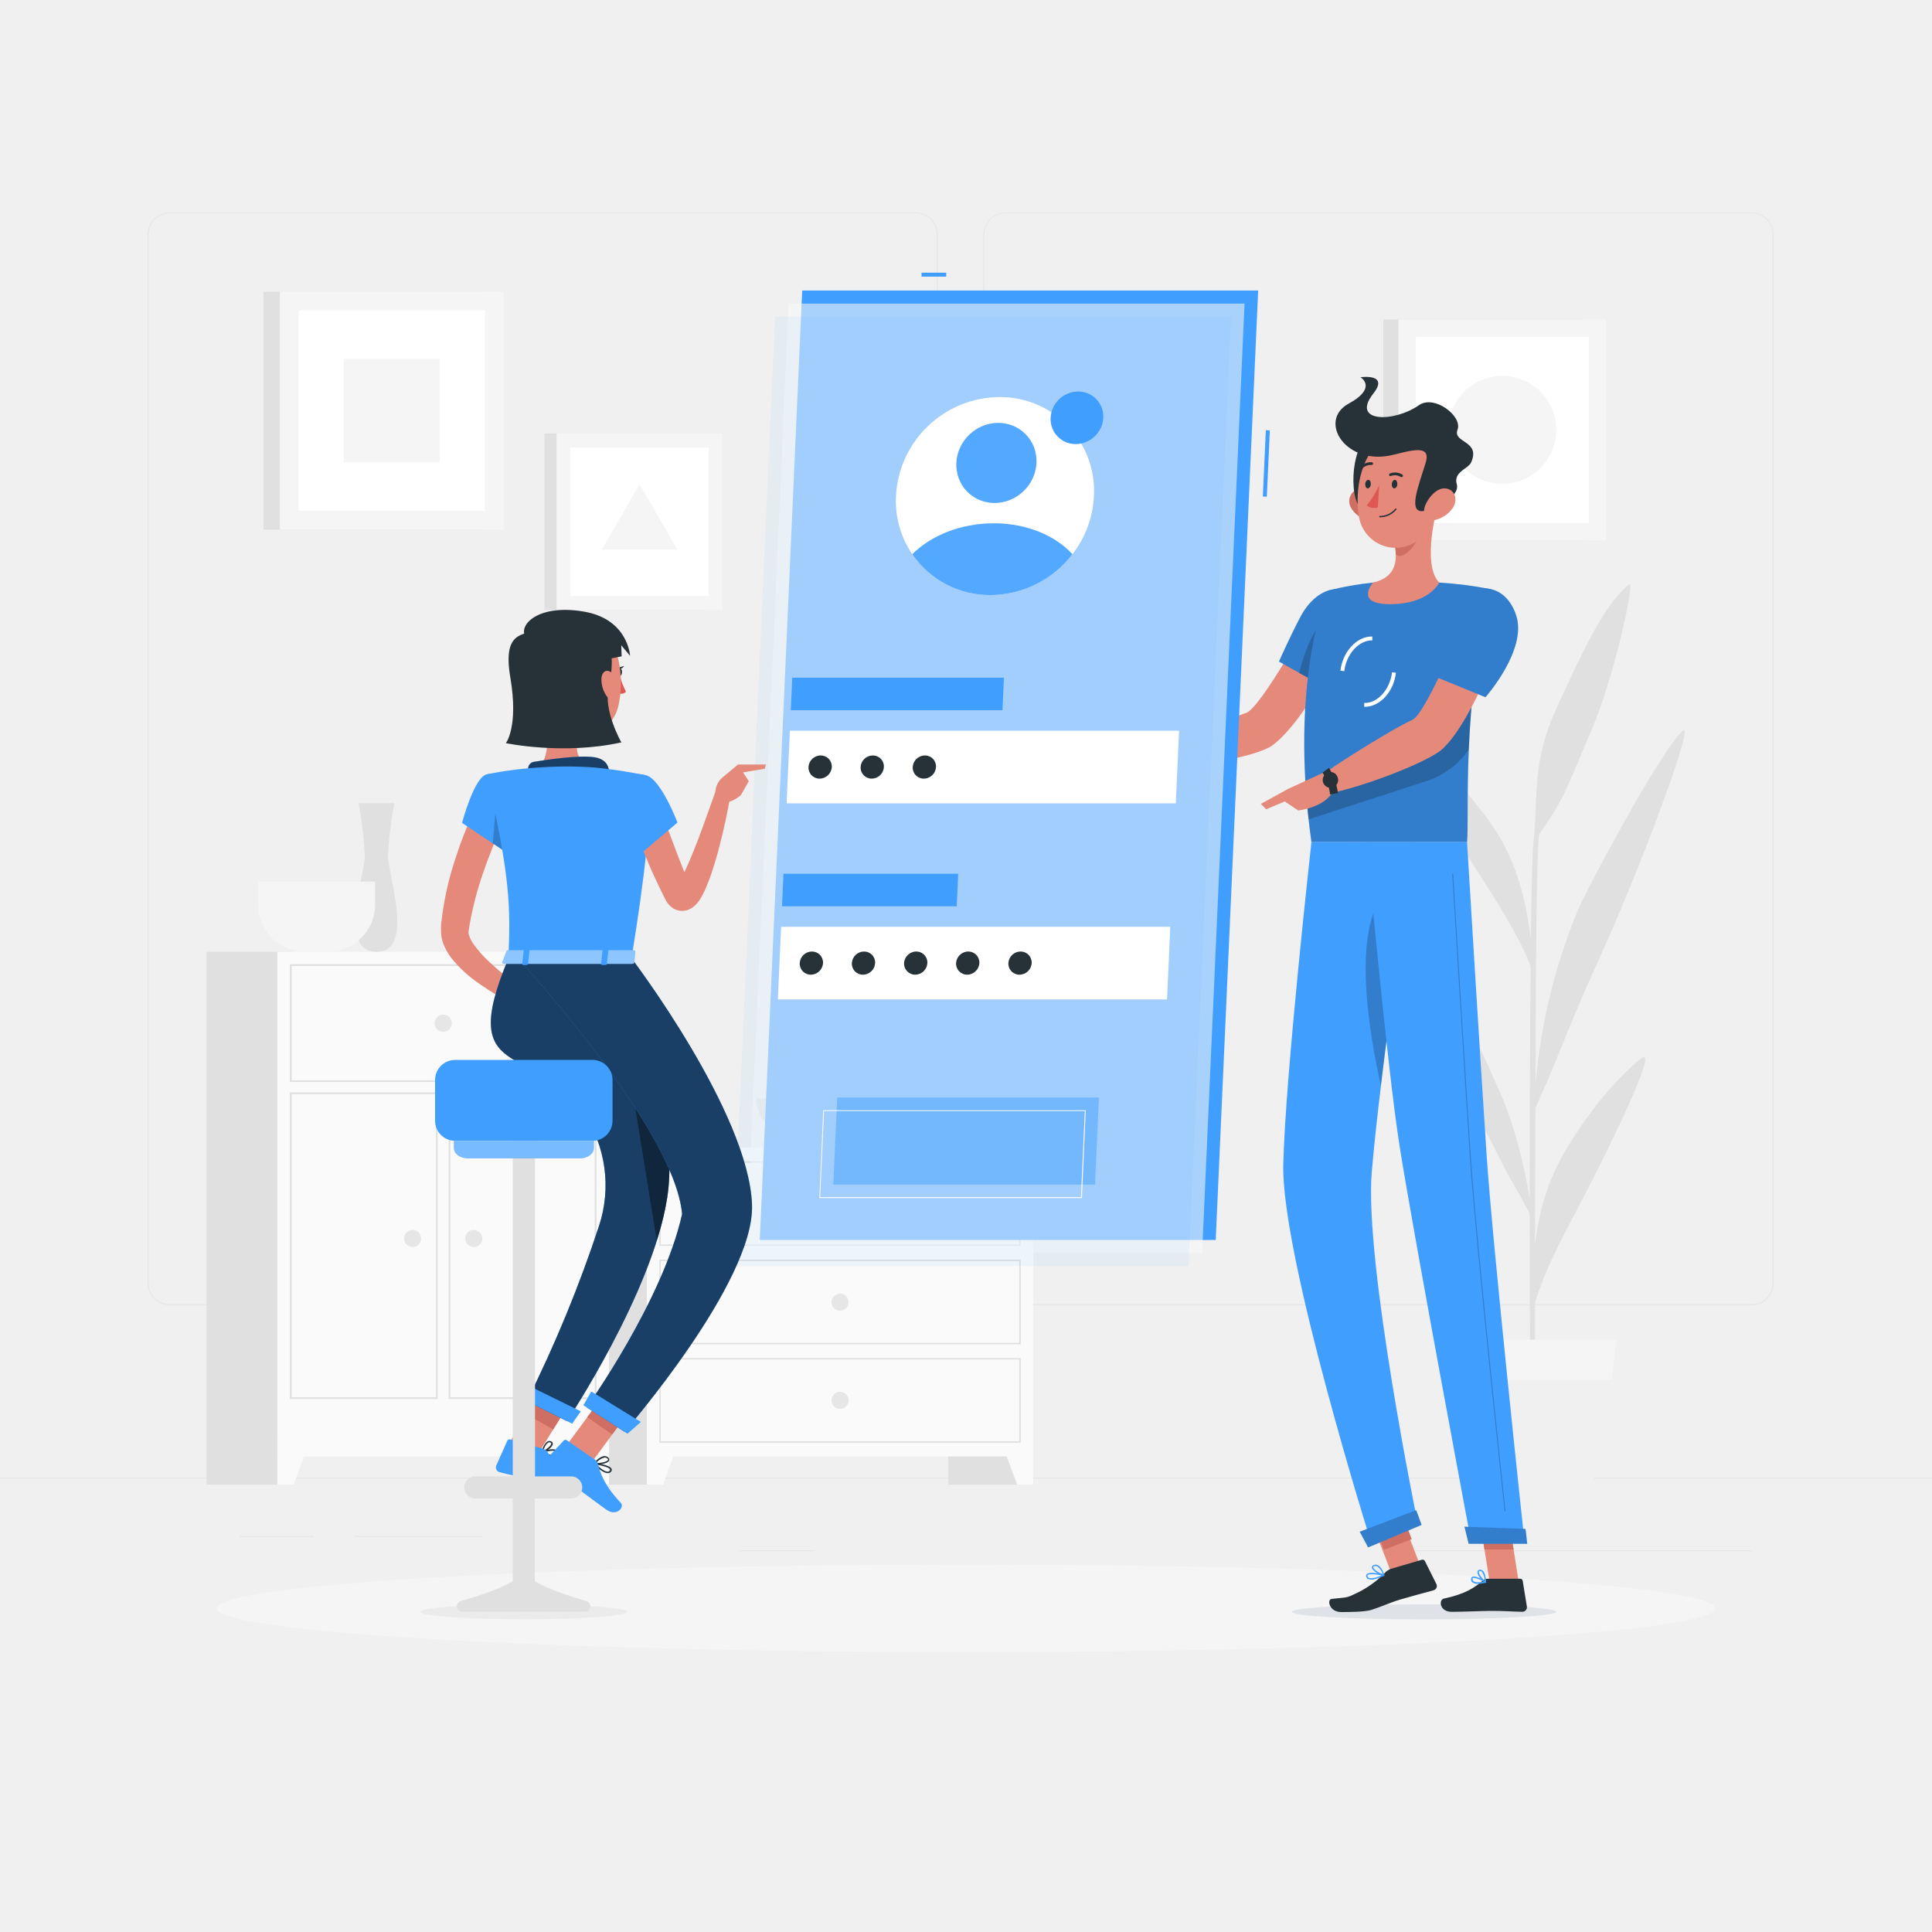
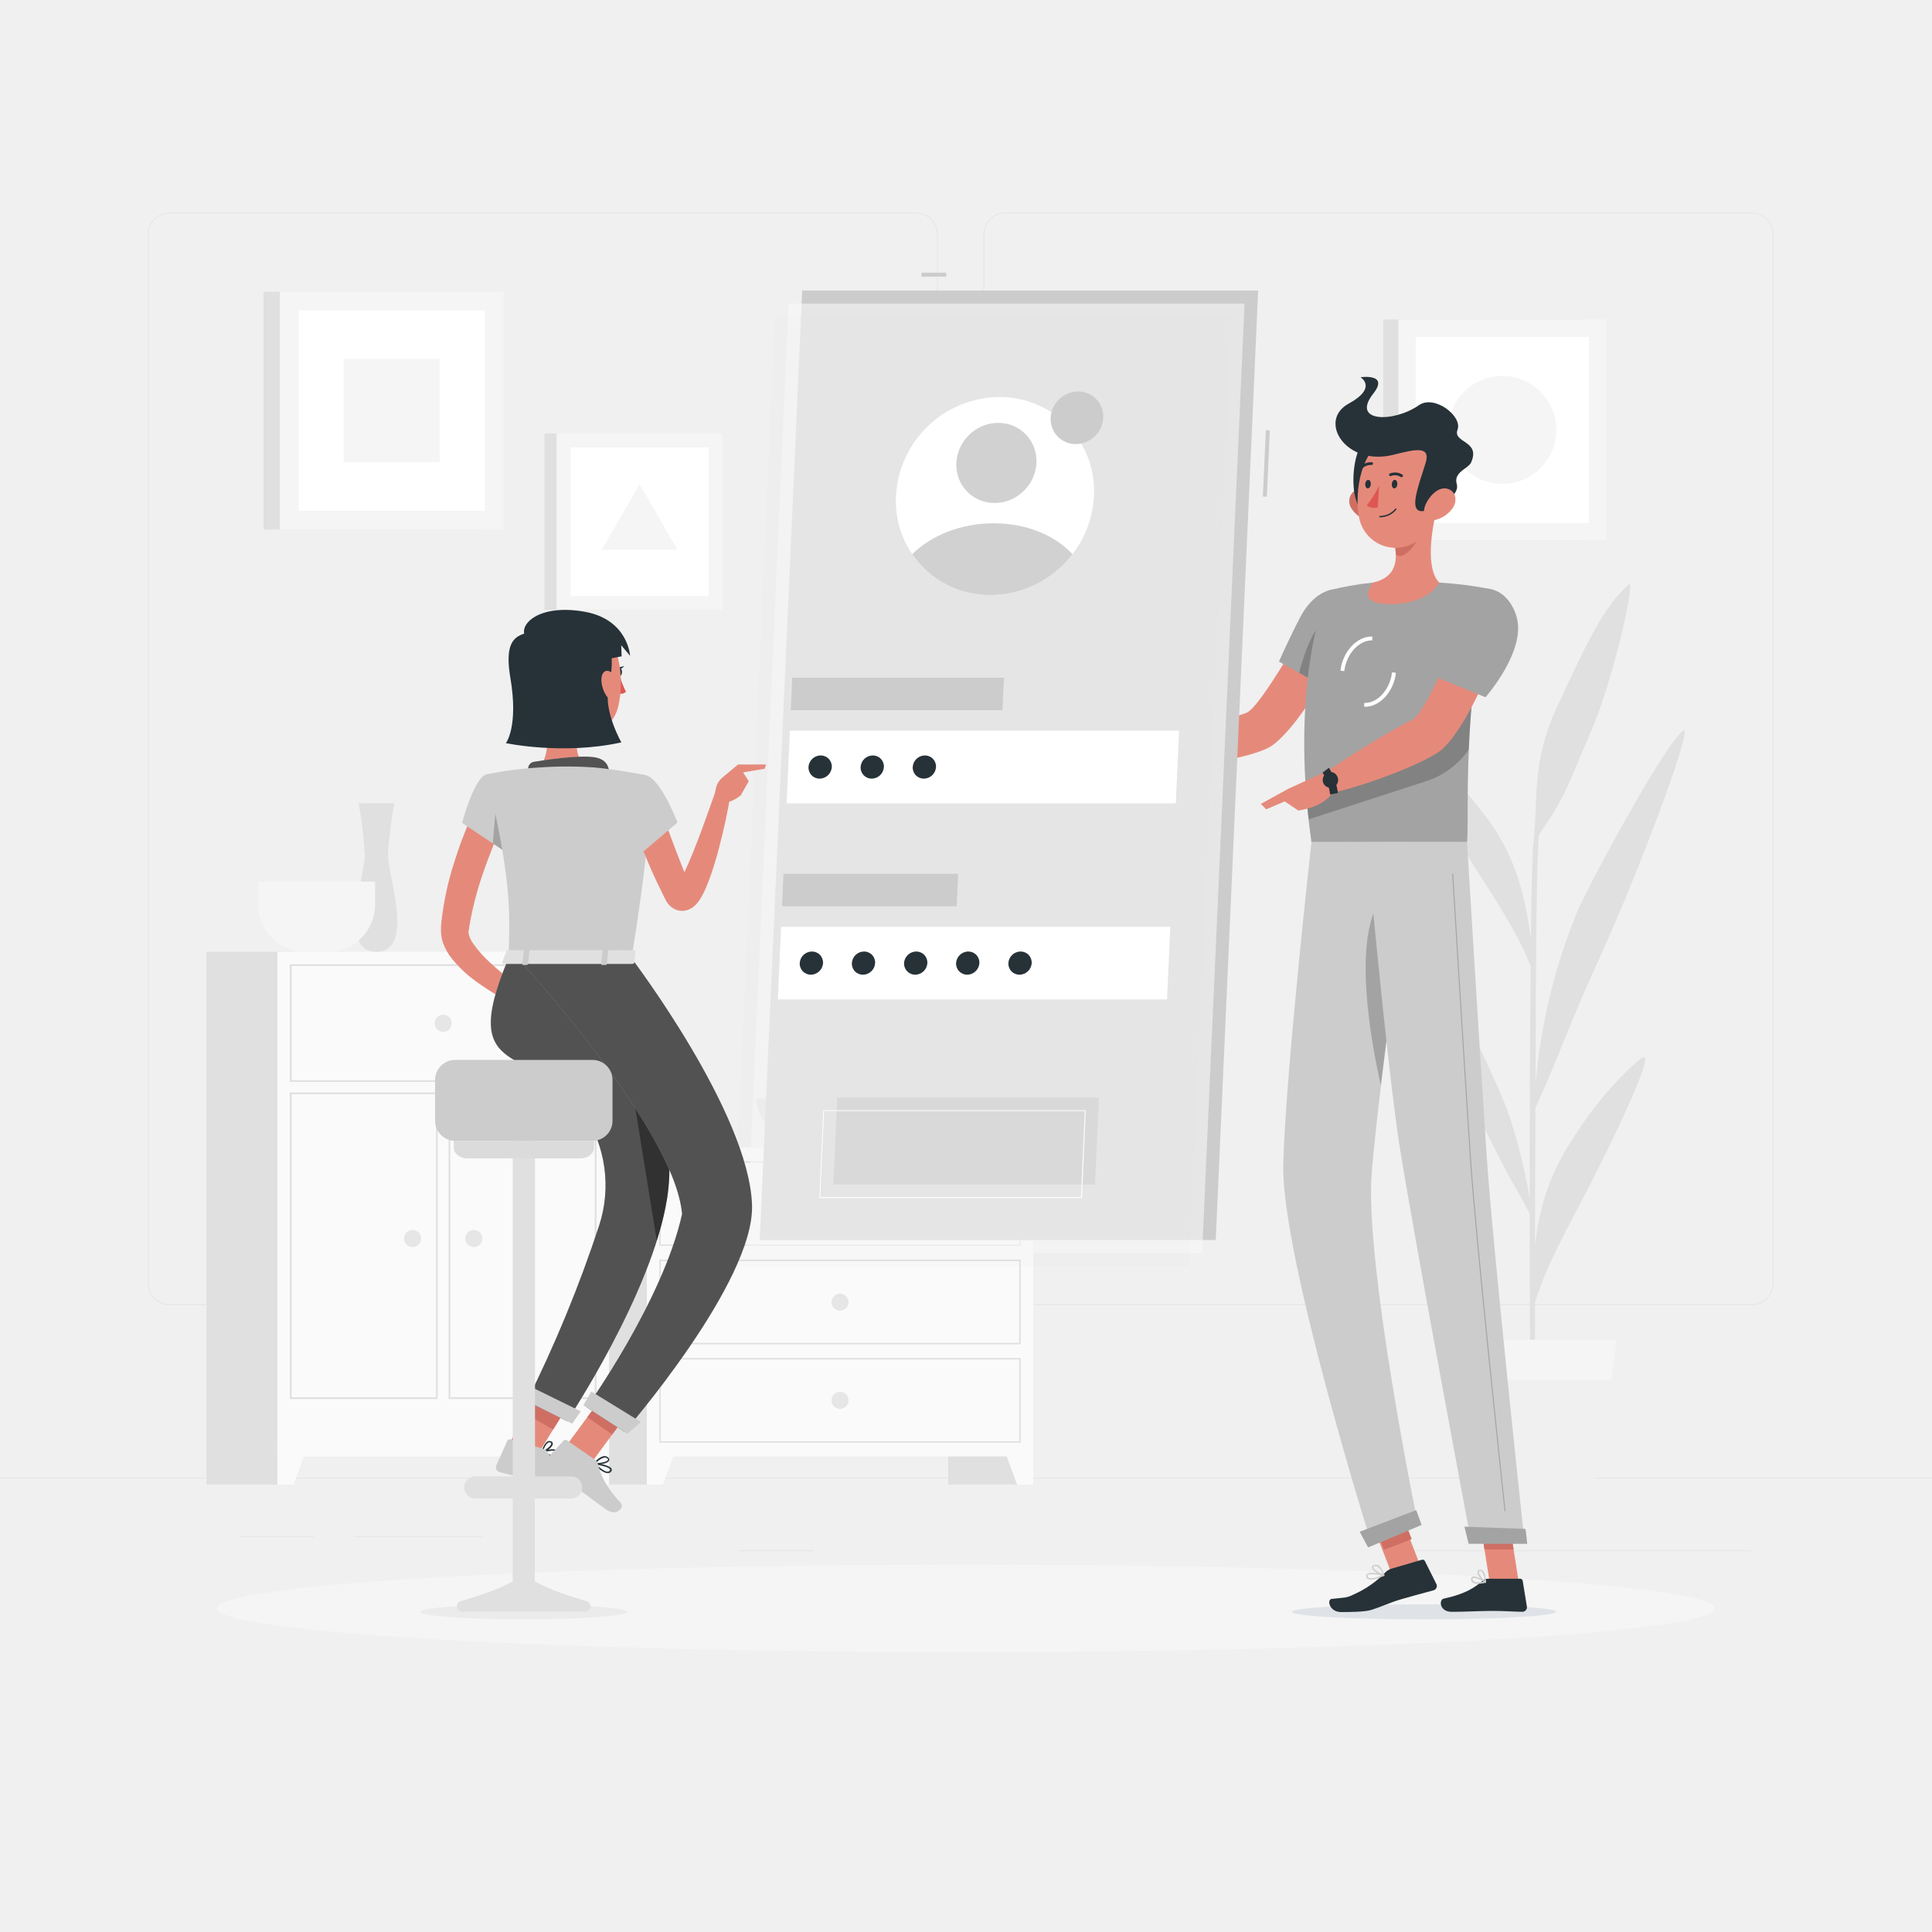
<svg xmlns="http://www.w3.org/2000/svg" viewBox="0 0 500 500">
-   <g id="freepik--background-complete--inject-2">
+   <g id="freepik--background-complete--inject-112">
    <rect y="382.4" width="500" height="0.25" style="fill:#e6e6e6" />
    <rect x="91.7" y="397.53" width="33.12" height="0.25" style="fill:#e6e6e6" />
    <rect x="62.03" y="397.53" width="19.19" height="0.25" style="fill:#e6e6e6" />
    <rect x="191.36" y="401.21" width="19.19" height="0.25" style="fill:#e6e6e6" />
    <rect x="267.42" y="406.79" width="43.19" height="0.25" style="fill:#e6e6e6" />
    <rect x="252.19" y="406.79" width="6.33" height="0.25" style="fill:#e6e6e6" />
    <rect x="359.67" y="401.21" width="93.68" height="0.25" style="fill:#e6e6e6" />
    <path d="M237,337.8H43.91a5.71,5.71,0,0,1-5.7-5.71V60.66A5.71,5.71,0,0,1,43.91,55H237a5.71,5.71,0,0,1,5.71,5.71V332.09A5.71,5.71,0,0,1,237,337.8ZM43.91,55.2a5.46,5.46,0,0,0-5.45,5.46V332.09a5.46,5.46,0,0,0,5.45,5.46H237a5.47,5.47,0,0,0,5.46-5.46V60.66A5.47,5.47,0,0,0,237,55.2Z" style="fill:#e6e6e6" />
    <path d="M453.31,337.8H260.21a5.72,5.72,0,0,1-5.71-5.71V60.66A5.72,5.72,0,0,1,260.21,55h193.1A5.71,5.71,0,0,1,459,60.66V332.09A5.71,5.71,0,0,1,453.31,337.8ZM260.21,55.2a5.47,5.47,0,0,0-5.46,5.46V332.09a5.47,5.47,0,0,0,5.46,5.46h193.1a5.47,5.47,0,0,0,5.46-5.46V60.66a5.47,5.47,0,0,0-5.46-5.46Z" style="fill:#e6e6e6" />
    <rect x="245.41" y="296.98" width="21.99" height="87.23" style="fill:#e0e0e0" />
    <polygon points="263.22 384.21 267.4 384.21 267.4 372.33 258.84 372.33 263.22 384.21" style="fill:#fafafa" />
    <rect x="149.05" y="296.98" width="21.99" height="87.23" style="fill:#e0e0e0" />
    <rect x="167.4" y="296.98" width="100" height="79.94" style="fill:#fafafa" />
    <path d="M263.77,300.91v21.15H171V300.91h92.74m.39-.39H170.64v21.92h93.52V300.52Z" style="fill:#e0e0e0" />
    <polygon points="171.57 384.21 167.4 384.21 167.4 372.33 175.95 372.33 171.57 384.21" style="fill:#fafafa" />
    <path d="M215.19,311.48a2.21,2.21,0,1,0,2.21-2.21A2.21,2.21,0,0,0,215.19,311.48Z" style="fill:#e6e6e6" />
    <path d="M263.77,326.37v21.15H171V326.37h92.74m.39-.38H170.64v21.92h93.52V326Z" style="fill:#e0e0e0" />
    <path d="M215.19,337a2.21,2.21,0,1,0,2.21-2.21A2.21,2.21,0,0,0,215.19,337Z" style="fill:#e6e6e6" />
    <path d="M263.77,351.84V373H171V351.84h92.74m.39-.39H170.64v21.93h93.52V351.45Z" style="fill:#e0e0e0" />
    <path d="M215.19,362.42a2.21,2.21,0,1,0,2.21-2.22A2.21,2.21,0,0,0,215.19,362.42Z" style="fill:#e6e6e6" />
    <rect x="135.62" y="246.32" width="21.99" height="137.9" style="fill:#e0e0e0" />
    <polygon points="153.43 384.21 157.61 384.21 157.61 372.33 149.06 372.33 153.43 384.21" style="fill:#fafafa" />
    <rect x="53.44" y="246.32" width="21.99" height="137.9" style="fill:#e0e0e0" />
    <rect x="71.78" y="246.32" width="85.83" height="130.61" style="fill:#fafafa" />
    <path d="M153.91,250v29.57H75.48V250h78.43m.46-.45H75V280h79.35V249.56Z" style="fill:#e0e0e0" />
    <path d="M153.91,283.18v78.43H116.55V283.18h37.36m.46-.46H116.1v79.35h38.27V282.72Z" style="fill:#e0e0e0" />
    <path d="M112.84,283.18v78.43H75.48V283.18h37.36m.45-.46H75v79.35h38.27V282.72Z" style="fill:#e0e0e0" />
    <polygon points="75.96 384.21 71.78 384.21 71.78 372.33 80.34 372.33 75.96 384.21" style="fill:#fafafa" />
    <path d="M112.48,264.8a2.22,2.22,0,1,0,2.22-2.21A2.22,2.22,0,0,0,112.48,264.8Z" style="fill:#e6e6e6" />
    <path d="M120.4,320.53a2.22,2.22,0,1,0,2.21-2.22A2.21,2.21,0,0,0,120.4,320.53Z" style="fill:#e6e6e6" />
    <path d="M104.57,320.53a2.21,2.21,0,1,0,2.21-2.22A2.21,2.21,0,0,0,104.57,320.53Z" style="fill:#e6e6e6" />
    <path d="M102.07,207.87H92.8a97.94,97.94,0,0,1,1.61,13.62c0,5-7.06,24.83,3,24.83s3-19.78,3-24.83A97.94,97.94,0,0,1,102.07,207.87Z" style="fill:#e0e0e0" />
    <path d="M66.8,228.15v6a12.18,12.18,0,0,0,12.14,12.14h6a12.18,12.18,0,0,0,12.14-12.14v-6Z" style="fill:#f5f5f5" />
    <path d="M195.67,284.26c0,7,7.83,12.72,17.4,12.72h8.64c9.57,0,17.4-5.72,17.4-12.72Z" style="fill:#e0e0e0" />
    <path d="M424.61,274c-5.24,4.28-12.48,12.11-19.1,23.13-4.42,7.34-7.08,15-8.25,25.18,0-11.5.07-23.85.11-35.51,1.33-3,4.37-9.92,6.55-15.38,7.27-18.23,10-22.72,16.53-38.44,8.73-21,17.67-45.86,15.11-43.87-5.22,4.05-25.22,41.5-27.38,46.86a150,150,0,0,0-10.79,44.85c0-11,.08-21,.12-28.76.14-25.31.57-33.48.78-36,.81-1.28,1.76-2.77,2.32-3.57,4.7-6.8,6.51-12.58,10.93-22.72,6.28-14.35,11.68-39.84,10.1-38.56-6.58,5.36-11.76,16.86-18.58,31.53s-4.87,23.1-6.22,35.62c-.28,2.46-.5,11.74-.66,24.59-1.76-13.7-5.08-22.72-11.13-30.92-7.44-10.09-14.64-16.9-19.92-20.46s9.12,21.22,16,32c6.13,9.64,11.78,18.13,15,26.5-.17,17.43-.25,39.49-.25,60-1.58-9.34-4.16-19.41-7.6-27.2-4.14-9.36-10.5-23.72-15.57-28.59-1.21-1.17,5.3,26.76,9.48,34.18s7.25,14.43,9.88,18.64c.61,1,2.65,4.77,3.81,6.95,0,25.07.14,47.19.36,54.72h1.08c-.07-1.94-.09-14.7-.06-31.58,2.61-9.16,8.57-19.62,13.49-29.16C416.11,297.7,429.85,269.75,424.61,274Z" style="fill:#e0e0e0" />
    <polygon points="412.44 384.21 381.1 384.21 378.73 353.49 414.81 353.49 412.44 384.21" style="fill:#f0f0f0" />
    <polygon points="417.14 357.07 376.39 357.07 375.23 346.7 418.31 346.7 417.14 357.07" style="fill:#f5f5f5" />
    <rect x="68.21" y="75.5" width="56.05" height="61.55" style="fill:#e0e0e0" />
    <rect x="72.43" y="75.5" width="57.9" height="61.55" style="fill:#f5f5f5" />
    <rect x="75.46" y="82.17" width="51.85" height="48.2" transform="translate(207.65 4.89) rotate(90)" style="fill:#fff" />
    <rect x="88.02" y="93.86" width="26.71" height="24.83" transform="translate(207.65 4.89) rotate(90)" style="fill:#f5f5f5" />
    <rect x="357.98" y="82.67" width="52.07" height="57.18" style="fill:#e0e0e0" />
    <rect x="361.91" y="82.67" width="53.78" height="57.18" style="fill:#f5f5f5" />
    <rect x="364.72" y="88.87" width="48.16" height="44.77" transform="translate(500.06 -277.54) rotate(90)" style="fill:#fff" />
    <circle cx="388.8" cy="111.26" r="13.97" style="fill:#f5f5f5" />
    <rect x="140.91" y="112.2" width="41.58" height="45.66" style="fill:#e0e0e0" />
    <rect x="144.04" y="112.2" width="42.95" height="45.66" style="fill:#f5f5f5" />
    <rect x="146.29" y="117.15" width="38.46" height="35.75" transform="translate(300.54 -30.49) rotate(90)" style="fill:#fff" />
    <polygon points="165.52 125.3 155.74 142.24 175.3 142.24 165.52 125.3" style="fill:#f5f5f5" />
  </g>
-   <g id="freepik--Shadow--inject-2">
+   <g id="freepik--Shadow--inject-112">
    <ellipse cx="250" cy="416.24" rx="193.89" ry="11.32" style="fill:#f5f5f5" />
  </g>
-   <g id="freepik--character-2--inject-2">
+   <g id="freepik--character-2--inject-112">
    <path d="M349.25,163.43l-9.92-4s-13.09,23.87-16.84,25.08c-5.1,1.64-15.66,6.2-21.92,7-.85,1-2.24,4.11-2.11,5.24,8.41,2.81,26.89-.92,30.85-3.86C338.32,186.22,349.25,163.43,349.25,163.43Z" style="fill:#e58a7b" />
-     <path d="M352.3,158c1.85,6.83-8.17,20.57-8.17,20.57L331,171.21s2.46-5.65,5.46-11.4C341.27,150.52,350.19,150.21,352.3,158Z" style="fill:#409EFF" />
+     <path d="M352.3,158c1.85,6.83-8.17,20.57-8.17,20.57L331,171.21s2.46-5.65,5.46-11.4C341.27,150.52,350.19,150.21,352.3,158Z" style="fill:#CCCCCC" />
    <path d="M352.3,158c1.85,6.83-8.17,20.57-8.17,20.57L331,171.21s2.46-5.65,5.46-11.4C341.27,150.52,350.19,150.21,352.3,158Z" style="opacity:0.2" />
    <path d="M336.21,174.15l5.17,2.9.91-15.87C339.28,163.49,337.16,170.45,336.21,174.15Z" style="opacity:0.2" />
-     <path d="M343.66,152.86s-10.22,22.74-4.26,65.08h40.27c.64-6.18-1.48-36.34,6.19-65.46a102.44,102.44,0,0,0-13.38-1.71,147.88,147.88,0,0,0-17.11,0A78.93,78.93,0,0,0,343.66,152.86Z" style="fill:#409EFF" />
+     <path d="M343.66,152.86s-10.22,22.74-4.26,65.08h40.27c.64-6.18-1.48-36.34,6.19-65.46a102.44,102.44,0,0,0-13.38-1.71,147.88,147.88,0,0,0-17.11,0A78.93,78.93,0,0,0,343.66,152.86Z" style="fill:#CCCCCC" />
    <path d="M343.66,152.86s-10.22,22.74-4.26,65.08h40.27c.64-6.18-1.48-36.34,6.19-65.46a102.44,102.44,0,0,0-13.38-1.71,147.88,147.88,0,0,0-17.11,0A78.93,78.93,0,0,0,343.66,152.86Z" style="opacity:0.2" />
    <path d="M334.32,417.14c-.06,1.08,15.21,1.95,34.1,1.95s34.27-.87,34.33-1.95-15.2-1.94-34.1-1.94S334.39,416.07,334.32,417.14Z" style="fill:#e8ecf1;mix-blend-mode:multiply" />
    <rect x="357.82" y="390.96" width="7.68" height="17.09" transform="matrix(0.93, -0.36, 0.36, 0.93, -119.46, 156.75)" style="fill:#e58a7b" />
    <polygon points="393.05 409.45 385.52 409.45 382.76 392.02 390.29 392.02 393.05 409.45" style="fill:#e58a7b" />
    <path d="M385,408.58h8.46a.62.62,0,0,1,.61.52l1.09,6.69a1.18,1.18,0,0,1-1.18,1.34c-2.95-.05-4.37-.23-8.09-.23-2.29,0-7,.24-10.18.24s-3.39-3.12-2.08-3.41c5.88-1.27,8.16-3,10.12-4.68A1.89,1.89,0,0,1,385,408.58Z" style="fill:#263238" />
    <path d="M360,406l8-2.34a.65.65,0,0,1,.75.32l3,6a1.15,1.15,0,0,1-.75,1.59c-2.91.8-4.86,1.29-8.5,2.35-2.51.73-5.07,1.92-7.55,2.71-1.72.55-5.76.57-7.85.57-3.09,0-3.78-3.26-2.45-3.41,3.35-.37,3.8-.2,5.65-1.13a25.69,25.69,0,0,0,8.08-5.58A3.75,3.75,0,0,1,360,406Z" style="fill:#263238" />
    <path d="M301.83,191.47,293.55,188l-3.41,9.18a34,34,0,0,0,10.24,0Z" style="fill:#e58a7b" />
    <polygon points="287.39 187.76 287.17 193.86 290.14 197.16 293.55 187.98 287.39 187.76" style="fill:#e58a7b" />
    <rect x="356.33" y="391.24" width="7.68" height="8.81" transform="translate(-118.31 156.23) rotate(-21.11)" style="fill:#cf6f64" />
    <polygon points="390.29 392.02 382.76 392.02 384.19 401.01 391.72 401.01 390.29 392.02" style="fill:#cf6f64" />
    <path d="M338.12,206.49c.15,1.81.32,3.66.54,5.56l29.94-9.72A21.44,21.44,0,0,0,380.12,194c.12-2.67.27-5.48.5-8.41.1-1.42.22-2.88.35-4.36s.31-3.12.5-4.7Z" style="opacity:0.2" />
    <path d="M347.9,173.69l-1-.12c.59-5,4.32-8.94,8.25-8.84l0,1C351.71,165.66,348.43,169.21,347.9,173.69Z" style="fill:#fff" />
    <path d="M353.23,182.92h-.17l0-1c3.44.13,6.67-3.46,7.2-7.93l1,.12C360.73,179,357.12,182.92,353.23,182.92Z" style="fill:#fff" />
    <path d="M371.92,131.5c-1.41,5.51-3.07,15.6.56,19.27,0,0-2.54,5.59-12.77,5.59-9.35,0-4.34-5.59-4.34-5.59,6.22-1.46,6.33-6,5.51-10.3Z" style="fill:#e58a7b" />
    <path d="M367.42,135.16l-6.53,5.31a17.6,17.6,0,0,1,.35,3c1.91,1.9,5.74-2.91,6.13-5.37A8,8,0,0,0,367.42,135.16Z" style="fill:#cf6f64" />
    <path d="M349.66,131.43a6.61,6.61,0,0,0,4.25,3.14c2.4.53,3.6-1.68,2.94-3.9-.59-2-2.56-4.69-5-4.23A3.34,3.34,0,0,0,349.66,131.43Z" style="fill:#cf6f64" />
    <path d="M353.63,113.8c-3.74,1.71-5.06,16.57-.36,18.77S360.71,110.55,353.63,113.8Z" style="fill:#263238" />
    <path d="M373.06,123.21c-.9,7.46-1,11.85-5,15.67a9.62,9.62,0,0,1-16.36-5.1c-1.21-6.7.46-17.77,7.94-20.74A9.63,9.63,0,0,1,373.06,123.21Z" style="fill:#e58a7b" />
    <path d="M360.77,117.66c5.54-1.41,9.61-2.37,8.15,2.24-1.93,6.16-4.25,12.12-1.14,12.39,1.9.17,10.3-3.39,9.23-7-.93-3.14,3-4,3.7-5.59,2.59-5.76-4.82-5-3.5-8.5s-6-9.14-10-6.33c-6.51,4.54-17.68,4.47-11.81-3,4.21-5.33-3.3-4.24-3.3-4.24s4.54,2.69-3.1,6.85C340.92,108.92,348.33,120.85,360.77,117.66Z" style="fill:#263238" />
    <path d="M376,131.43a7.75,7.75,0,0,1-4.61,3.14c-2.47.53-3.42-1.68-2.49-3.9.83-2,3.11-4.69,5.47-4.23S377.27,129.47,376,131.43Z" style="fill:#e58a7b" />
-     <path d="M339.4,217.94s-6.76,60.5-7.29,83.46c-.54,23.88,22.91,98.39,22.91,98.39l12-5s-14-68.08-12-91.53c2.12-25.57,10.88-85.28,10.88-85.28Z" style="fill:#409EFF" />
+     <path d="M339.4,217.94s-6.76,60.5-7.29,83.46c-.54,23.88,22.91,98.39,22.91,98.39l12-5s-14-68.08-12-91.53c2.12-25.57,10.88-85.28,10.88-85.28Z" style="fill:#CCCCCC" />
    <path d="M356.2,234.55c-5.39,11.18-1.76,33.29,1.16,46.39,1.11-9.25,2.43-19.29,3.68-28.58C360.92,238.08,359.81,227.05,356.2,234.55Z" style="opacity:0.2" />
-     <path d="M366.49,390.83c.06,0,1.42,3.82,1.42,3.82l-13.84,5.82-2.18-4.06Z" style="fill:#409EFF" />
-     <path d="M353.69,217.94s5.17,57.54,8.59,79.09c3.76,23.61,18.5,102.24,18.5,102.24h13.79s-8.26-76.72-9.82-100.1c-1.7-25.36-5.08-81.23-5.08-81.23Z" style="fill:#409EFF" />
-     <path d="M394.78,395.68c.06,0,.46,3.85.46,3.85H380.08L379,395.11Z" style="fill:#409EFF" />
+     <path d="M366.49,390.83c.06,0,1.42,3.82,1.42,3.82l-13.84,5.82-2.18-4.06Z" style="fill:#CCCCCC" />
+     <path d="M353.69,217.94s5.17,57.54,8.59,79.09c3.76,23.61,18.5,102.24,18.5,102.24h13.79s-8.26-76.72-9.82-100.1c-1.7-25.36-5.08-81.23-5.08-81.23Z" style="fill:#CCCCCC" />
+     <path d="M394.78,395.68c.06,0,.46,3.85.46,3.85H380.08L379,395.11Z" style="fill:#CCCCCC" />
    <path d="M389.5,391.12a.13.13,0,0,1-.13-.11c-.08-.7-7.53-70-8.93-91-1.52-22.78-4.58-73.31-4.61-73.82a.12.12,0,0,1,.12-.13h0a.13.13,0,0,1,.13.12c0,.51,3.09,51,4.61,73.82,1.4,21,8.85,90.25,8.92,91a.12.12,0,0,1-.11.14Z" style="opacity:0.2" />
    <path d="M361.62,125.29c0,.61-.38,1.1-.78,1.1s-.69-.49-.65-1.1.38-1.1.78-1.1S361.66,124.69,361.62,125.29Z" style="fill:#263238" />
    <path d="M354.76,125.29c0,.61-.39,1.1-.78,1.1s-.69-.49-.66-1.1.39-1.1.79-1.1S354.8,124.69,354.76,125.29Z" style="fill:#263238" />
    <path d="M356.92,125.6a23.3,23.3,0,0,1-3.2,5.19c1,1,2.87.54,2.87.54Z" style="fill:#df5753" />
    <path d="M357.1,133.88a.17.17,0,0,1-.17-.18.19.19,0,0,1,.19-.18,5.12,5.12,0,0,0,4-1.88.19.19,0,0,1,.25,0,.18.18,0,0,1,0,.25A5.46,5.46,0,0,1,357.1,133.88Z" style="fill:#263238" />
    <path d="M362.84,123.45a.34.34,0,0,1-.31,0,2.84,2.84,0,0,0-2.55-.27.34.34,0,0,1-.46-.16.37.37,0,0,1,.19-.48,3.51,3.51,0,0,1,3.23.3.35.35,0,0,1,.09.49A.4.4,0,0,1,362.84,123.45Z" style="fill:#263238" />
    <path d="M352.11,121.45a.29.29,0,0,1-.14-.08.35.35,0,0,1,0-.5,3.74,3.74,0,0,1,3.08-1.24.34.34,0,0,1,.28.41.39.39,0,0,1-.42.3h0a3,3,0,0,0-2.43,1A.37.37,0,0,1,352.11,121.45Z" style="fill:#263238" />
    <path d="M389.73,162.32l-10.4-2.77s-10.2,25.11-13.81,26.74c-4.9,2.24-17.31,10-22.59,13.67-.29,1.25-.06,4.56.6,5.47,9-1.64,26.23-8.27,29.83-11.64C381.57,186.1,389.73,162.32,389.73,162.32Z" style="fill:#e58a7b" />
-     <path d="M382.47,409.9a2.19,2.19,0,0,1-1.43-.39,1,1,0,0,1-.31-.94.59.59,0,0,1,.34-.5c.84-.43,3.19,1.06,3.46,1.23a.16.16,0,0,1,.07.18.21.21,0,0,1-.14.15A9.48,9.48,0,0,1,382.47,409.9Zm-1-1.56a.53.53,0,0,0-.23,0,.22.22,0,0,0-.12.21.68.68,0,0,0,.2.65c.39.35,1.37.39,2.66.14A6.63,6.63,0,0,0,381.44,408.34Z" style="fill:#409EFF" />
-     <path d="M384.41,409.63a.13.13,0,0,1-.08,0c-.75-.42-2.16-2.07-1.95-2.91a.61.61,0,0,1,.59-.47.94.94,0,0,1,.75.23c.83.71.88,2.89.88,3a.15.15,0,0,1-.09.16A.17.17,0,0,1,384.41,409.63Zm-1.34-3.05H383c-.23,0-.26.13-.27.18-.12.49.77,1.74,1.51,2.33a4.14,4.14,0,0,0-.75-2.36A.61.61,0,0,0,383.07,406.58Z" style="fill:#409EFF" />
-     <path d="M355.92,408.65a2.87,2.87,0,0,1-1.89,0,.94.94,0,0,1-.49-.76.59.59,0,0,1,.21-.53c.8-.72,4.07,0,4.44.14a.16.16,0,0,1,.12.16.19.19,0,0,1-.11.18A14.64,14.64,0,0,1,355.92,408.65Zm-1.63-1.19a.69.69,0,0,0-.31.15.21.21,0,0,0-.08.21.63.63,0,0,0,.32.51c.53.28,1.76.06,3.35-.61A9.84,9.84,0,0,0,354.29,407.46Z" style="fill:#409EFF" />
-     <path d="M358.17,407.84h-.08c-1-.18-3-1.33-3.06-2.19,0-.2.09-.48.57-.64a1.28,1.28,0,0,1,1,.06c1.08.53,1.65,2.45,1.68,2.54a.18.18,0,0,1-.05.17A.18.18,0,0,1,358.17,407.84Zm-2.37-2.53-.1,0c-.31.11-.31.24-.31.28,0,.52,1.45,1.47,2.46,1.79a3.78,3.78,0,0,0-1.4-2A.92.92,0,0,0,355.8,405.31Z" style="fill:#409EFF" />
+     <path d="M382.47,409.9a2.19,2.19,0,0,1-1.43-.39,1,1,0,0,1-.31-.94.59.59,0,0,1,.34-.5c.84-.43,3.19,1.06,3.46,1.23a.16.16,0,0,1,.07.18.21.21,0,0,1-.14.15A9.48,9.48,0,0,1,382.47,409.9Zm-1-1.56a.53.53,0,0,0-.23,0,.22.22,0,0,0-.12.21.68.68,0,0,0,.2.65c.39.35,1.37.39,2.66.14A6.63,6.63,0,0,0,381.44,408.34Z" style="fill:#CCCCCC" />
+     <path d="M384.41,409.63a.13.13,0,0,1-.08,0c-.75-.42-2.16-2.07-1.95-2.91a.61.61,0,0,1,.59-.47.94.94,0,0,1,.75.23c.83.71.88,2.89.88,3a.15.15,0,0,1-.09.16A.17.17,0,0,1,384.41,409.63Zm-1.34-3.05H383c-.23,0-.26.13-.27.18-.12.49.77,1.74,1.51,2.33a4.14,4.14,0,0,0-.75-2.36A.61.61,0,0,0,383.07,406.58Z" style="fill:#CCCCCC" />
+     <path d="M355.92,408.65a2.87,2.87,0,0,1-1.89,0,.94.94,0,0,1-.49-.76.59.59,0,0,1,.21-.53c.8-.72,4.07,0,4.44.14a.16.16,0,0,1,.12.16.19.19,0,0,1-.11.18A14.64,14.64,0,0,1,355.92,408.65Zm-1.63-1.19a.69.69,0,0,0-.31.15.21.21,0,0,0-.08.21.63.63,0,0,0,.32.51c.53.28,1.76.06,3.35-.61A9.84,9.84,0,0,0,354.29,407.46Z" style="fill:#CCCCCC" />
+     <path d="M358.17,407.84h-.08c-1-.18-3-1.33-3.06-2.19,0-.2.09-.48.57-.64a1.28,1.28,0,0,1,1,.06c1.08.53,1.65,2.45,1.68,2.54a.18.18,0,0,1-.05.17A.18.18,0,0,1,358.17,407.84Zm-2.37-2.53-.1,0c-.31.11-.31.24-.31.28,0,.52,1.45,1.47,2.46,1.79a3.78,3.78,0,0,0-1.4-2A.92.92,0,0,0,355.8,405.31Z" style="fill:#CCCCCC" />
    <path d="M343.78,199.37l-10.43,4.8-1.21,3,3.85,2.59s7.2-.78,9.25-5.41Z" style="fill:#e58a7b" />
    <path d="M344.22,205.6a14.06,14.06,0,0,0-1.94-5.66l1.65-1.24a16.09,16.09,0,0,1,2.32,6.55Z" style="fill:#263238" />
    <path d="M346,200.79a2,2,0,1,1-2.44-.78A1.82,1.82,0,0,1,346,200.79Z" style="fill:#263238" />
    <polygon points="326.3 208.05 327.69 209.45 337.05 205.45 333.35 204.17 326.3 208.05" style="fill:#e58a7b" />
    <path d="M366.49,390.83c.06,0,1.42,3.82,1.42,3.82l-13.84,5.82-2.18-4.06Z" style="opacity:0.2" />
    <path d="M394.78,395.68c.06,0,.46,3.85.46,3.85H380.08L379,395.11Z" style="opacity:0.2" />
-     <path d="M392.44,159.44c2.75,8.87-8,21-8,21l-14.85-6.06a154.08,154.08,0,0,1,6.08-15.07C380.23,149.48,389.66,150.49,392.44,159.44Z" style="fill:#409EFF" />
+     <path d="M392.44,159.44c2.75,8.87-8,21-8,21l-14.85-6.06a154.08,154.08,0,0,1,6.08-15.07C380.23,149.48,389.66,150.49,392.44,159.44Z" style="fill:#CCCCCC" />
    <path d="M392.44,159.44c2.75,8.87-8,21-8,21l-14.85-6.06a154.08,154.08,0,0,1,6.08-15.07C380.23,149.48,389.66,150.49,392.44,159.44Z" style="opacity:0.2" />
  </g>
-   <g id="freepik--Screen--inject-2">
-     <rect x="238.49" y="70.57" width="6.39" height="1.03" style="fill:#409EFF" />
-     <rect x="319.14" y="119.42" width="17.18" height="1.03" transform="translate(193.16 441.94) rotate(-87.42)" style="fill:#409EFF" />
-     <polygon points="325.61 75.19 207.61 75.19 196.63 320.91 314.63 320.91 325.61 75.19" style="fill:#409EFF" />
+   <g id="freepik--Screen--inject-112">
+     <rect x="238.49" y="70.57" width="6.39" height="1.03" style="fill:#CCCCCC" />
+     <rect x="319.14" y="119.42" width="17.18" height="1.03" transform="translate(193.16 441.94) rotate(-87.42)" style="fill:#CCCCCC" />
+     <polygon points="325.61 75.19 207.61 75.19 196.63 320.91 314.63 320.91 325.61 75.19" style="fill:#CCCCCC" />
    <polygon points="322.09 78.57 204.09 78.57 193.11 324.29 311.11 324.29 322.09 78.57" style="fill:#fafafa;opacity:0.56" />
-     <polygon points="318.57 81.94 200.57 81.94 189.58 327.66 307.58 327.66 318.57 81.94" style="fill:#409EFF;opacity:0.07" />
+     <polygon points="318.57 81.94 200.57 81.94 189.58 327.66 307.58 327.66 318.57 81.94" style="fill:#CCCCCC;opacity:0.07" />
    <polygon points="305.14 189.11 204.42 189.11 203.58 207.91 304.3 207.91 305.14 189.11" style="fill:#fff" />
-     <polygon points="259.81 175.39 205.03 175.39 204.66 183.8 259.44 183.8 259.81 175.39" style="fill:#409EFF" />
+     <polygon points="259.81 175.39 205.03 175.39 204.66 183.8 259.44 183.8 259.81 175.39" style="fill:#CCCCCC" />
    <polygon points="302.87 239.85 202.15 239.85 201.31 258.65 302.03 258.65 302.87 239.85" style="fill:#fff" />
-     <polygon points="284.4 284.04 216.67 284.04 215.66 306.57 283.39 306.57 284.4 284.04" style="fill:#409EFF;opacity:0.47" />
+     <polygon points="284.4 284.04 216.67 284.04 215.66 306.57 283.39 306.57 284.4 284.04" style="fill:#CCCCCC;opacity:0.47" />
    <path d="M279.87,310.07H212.14a.18.18,0,0,1-.09,0,.14.14,0,0,1,0-.09l1-22.54a.11.11,0,0,1,.12-.11h67.73a.09.09,0,0,1,.08,0,.08.08,0,0,1,0,.08L280,310A.13.13,0,0,1,279.87,310.07Zm-67.61-.24h67.49l1-22.3H213.26Z" style="fill:#fff" />
-     <polygon points="247.98 226.13 202.76 226.13 202.39 234.55 247.6 234.55 247.98 226.13" style="fill:#409EFF" />
+     <polygon points="247.98 226.13 202.76 226.13 202.39 234.55 247.6 234.55 247.98 226.13" style="fill:#CCCCCC" />
    <path d="M283.11,128.38a26.53,26.53,0,0,1-5.57,15.05A26.88,26.88,0,0,1,256.34,154a24.31,24.31,0,0,1-24.46-25.62,27,27,0,0,1,26.75-25.62A24.29,24.29,0,0,1,283.11,128.38Z" style="fill:#fff" />
-     <path d="M285.52,108.12a7,7,0,0,1-1.48,4,7.17,7.17,0,0,1-5.64,2.81,6.48,6.48,0,0,1-5.38-2.81,6.61,6.61,0,0,1-1.12-4,7.18,7.18,0,0,1,7.11-6.8A6.46,6.46,0,0,1,285.52,108.12Z" style="fill:#409EFF" />
+     <path d="M285.52,108.12a7,7,0,0,1-1.48,4,7.17,7.17,0,0,1-5.64,2.81,6.48,6.48,0,0,1-5.38-2.81,6.61,6.61,0,0,1-1.12-4,7.18,7.18,0,0,1,7.11-6.8A6.46,6.46,0,0,1,285.52,108.12Z" style="fill:#CCCCCC" />
    <path d="M215.27,198.51a3.19,3.19,0,0,1-3.15,3,2.85,2.85,0,0,1-2.88-3,3.17,3.17,0,0,1,3.15-3A2.86,2.86,0,0,1,215.27,198.51Z" style="fill:#263238" />
    <path d="M228.75,198.51a3.18,3.18,0,0,1-3.15,3,2.85,2.85,0,0,1-2.87-3,3.17,3.17,0,0,1,3.14-3A2.85,2.85,0,0,1,228.75,198.51Z" style="fill:#263238" />
    <path d="M242.24,198.51a3.18,3.18,0,0,1-3.15,3,2.86,2.86,0,0,1-2.88-3,3.18,3.18,0,0,1,3.15-3A2.85,2.85,0,0,1,242.24,198.51Z" style="fill:#263238" />
    <path d="M213,249.25a3.19,3.19,0,0,1-3.15,3,2.86,2.86,0,0,1-2.88-3,3.18,3.18,0,0,1,3.15-3A2.86,2.86,0,0,1,213,249.25Z" style="fill:#263238" />
    <path d="M226.48,249.25a3.18,3.18,0,0,1-3.14,3,2.85,2.85,0,0,1-2.88-3,3.18,3.18,0,0,1,3.15-3A2.85,2.85,0,0,1,226.48,249.25Z" style="fill:#263238" />
    <path d="M240,249.25a3.18,3.18,0,0,1-3.15,3,2.87,2.87,0,0,1-2.88-3,3.19,3.19,0,0,1,3.15-3A2.85,2.85,0,0,1,240,249.25Z" style="fill:#263238" />
    <path d="M253.46,249.25a3.19,3.19,0,0,1-3.15,3,2.87,2.87,0,0,1-2.88-3,3.19,3.19,0,0,1,3.15-3A2.86,2.86,0,0,1,253.46,249.25Z" style="fill:#263238" />
    <path d="M267,249.25a3.19,3.19,0,0,1-3.15,3,2.85,2.85,0,0,1-2.88-3,3.18,3.18,0,0,1,3.15-3A2.86,2.86,0,0,1,267,249.25Z" style="fill:#263238" />
-     <ellipse cx="257.87" cy="119.82" rx="10.6" ry="10.13" transform="translate(-10.27 214.43) rotate(-44.36)" style="fill:#409EFF" />
-     <path d="M277.54,143.43A26.88,26.88,0,0,1,256.34,154a24.27,24.27,0,0,1-20.24-10.57c4.86-4.84,12.55-8,21.07-8S273.11,138.59,277.54,143.43Z" style="fill:#409EFF" />
+     <ellipse cx="257.87" cy="119.82" rx="10.6" ry="10.13" transform="translate(-10.27 214.43) rotate(-44.36)" style="fill:#CCCCCC" />
+     <path d="M277.54,143.43A26.88,26.88,0,0,1,256.34,154a24.27,24.27,0,0,1-20.24-10.57c4.86-4.84,12.55-8,21.07-8S273.11,138.59,277.54,143.43Z" style="fill:#CCCCCC" />
    <ellipse cx="257.87" cy="119.82" rx="10.6" ry="10.13" transform="translate(-10.27 214.43) rotate(-44.36)" style="fill:#fff;opacity:0.1" />
    <path d="M277.54,143.43A26.88,26.88,0,0,1,256.34,154a24.27,24.27,0,0,1-20.24-10.57c4.86-4.84,12.55-8,21.07-8S273.11,138.59,277.54,143.43Z" style="fill:#fff;opacity:0.1" />
  </g>
-   <g id="freepik--character-1--inject-2">
+   <g id="freepik--character-1--inject-112">
    <path d="M130.41,212.44c-.95,2.08-1.95,4.37-2.82,6.59s-1.76,4.51-2.53,6.79a86.24,86.24,0,0,0-3.58,13.8l-.22,1.47a2.15,2.15,0,0,0,.07.75,7.8,7.8,0,0,0,1.1,2.32,29.28,29.28,0,0,0,4.44,5,67.35,67.35,0,0,0,5.52,4.61c1.92,1.48,3.94,2.92,5.93,4.28l-1.87,3.51A70.87,70.87,0,0,1,123,253.85a32.39,32.39,0,0,1-6-5.68,14.25,14.25,0,0,1-2.39-4.27,9.7,9.7,0,0,1-.48-3c0-.24,0-.59,0-.76l0-.49.1-1a78.22,78.22,0,0,1,3.27-15.34c.78-2.46,1.61-4.91,2.56-7.3s1.93-4.73,3.14-7.16Z" style="fill:#e58a7b" />
    <path d="M136.91,257.43l7.07-3.58-1.83,7.76s-4.85,1.36-7.1-1Z" style="fill:#e58a7b" />
    <polygon points="150.45 255.12 148.57 261.54 142.15 261.61 143.98 253.85 150.45 255.12" style="fill:#e58a7b" />
    <path d="M160.43,175A20,20,0,0,0,162,179a1.63,1.63,0,0,1-1.59.51Z" style="fill:#df5753" />
    <ellipse cx="160.22" cy="173.91" rx="0.75" ry="1.15" style="fill:#263238" />
    <path d="M160,172.8l1.52-.43S160.78,173.55,160,172.8Z" style="fill:#263238" />
    <path d="M140.9,182.34c.91,4.65,1.82,13.18-1.44,16.29,0,0,1.28,4.72,9.93,4.72,9.51,0,4.54-4.72,4.54-4.72-5.19-1.24-5.06-5.09-4.15-8.71Z" style="fill:#e58a7b" />
    <path d="M138.37,171.74c.48,7.77.52,11.07,4.44,15.06,5.91,6,15.35,3.72,17.2-4,1.67-7,.61-18.52-7-21.61A10.62,10.62,0,0,0,138.37,171.74Z" style="fill:#e58a7b" />
    <path d="M139.14,163c-3.9,1.42-9.1.36-7.06,12.39,2.16,12.74-1.16,16.93-1.16,16.93s14.79,3.15,29.89-.19c0,0-4.61-8.06-3.32-14,1.65-7.5.35-10.27.35-10.27S144.62,161,139.14,163Z" style="fill:#263238" />
    <path d="M155.64,175.79a7.81,7.81,0,0,0,1.22,4.17c1.06,1.62,2.31,1,2.62-.72.28-1.51.07-4.18-1.28-5.22S155.66,174,155.64,175.79Z" style="fill:#e58a7b" />
    <path d="M135.75,164.31c-1.12-3.15,4.22-8,15.52-6s11.79,11.41,11.79,11.41L160.78,167l.1,2.86-11.61,2.23Z" style="fill:#263238" />
-     <path d="M136.71,199.16h0a1.77,1.77,0,0,1,1.45-2c3.52-.58,11.52-1.76,15.54-1.2,3,.42,3.78,2.16,3.91,3.59a1.76,1.76,0,0,1-1.85,1.9l-17.38-.78A1.78,1.78,0,0,1,136.71,199.16Z" style="fill:#409EFF" />
+     <path d="M136.71,199.16h0a1.77,1.77,0,0,1,1.45-2c3.52-.58,11.52-1.76,15.54-1.2,3,.42,3.78,2.16,3.91,3.59a1.76,1.76,0,0,1-1.85,1.9l-17.38-.78A1.78,1.78,0,0,1,136.71,199.16Z" style="fill:#CCCCCC" />
    <path d="M136.71,199.16h0a1.77,1.77,0,0,1,1.45-2c3.52-.58,11.52-1.76,15.54-1.2,3,.42,3.78,2.16,3.91,3.59a1.76,1.76,0,0,1-1.85,1.9l-17.38-.78A1.78,1.78,0,0,1,136.71,199.16Z" style="opacity:0.6" />
    <polygon points="146.76 373.86 153.21 378.34 164 363.71 157.55 359.24 146.76 373.86" style="fill:#e58a7b" />
    <polygon points="131.72 373.57 138.53 377.45 148.08 361.98 141.27 358.1 131.72 373.57" style="fill:#e58a7b" />
    <polygon points="163.99 363.71 158.43 371.25 151.98 366.78 157.54 359.24 163.99 363.71" style="fill:#cf6f64" />
    <polygon points="141.26 358.1 148.08 361.99 143.16 369.96 136.34 366.07 141.26 358.1" style="fill:#cf6f64" />
-     <path d="M152.2,248s25.18,31.73,20.45,62.08c-3.81,24.51-25.91,57.7-25.91,57.7l-10.39-5.16a339.26,339.26,0,0,0,18.7-45.44,33.59,33.59,0,0,0-4-29.1c-12.76-18.63-33.2-7.54-19.45-40.08Z" style="fill:#409EFF" />
+     <path d="M152.2,248s25.18,31.73,20.45,62.08c-3.81,24.51-25.91,57.7-25.91,57.7l-10.39-5.16a339.26,339.26,0,0,0,18.7-45.44,33.59,33.59,0,0,0-4-29.1c-12.76-18.63-33.2-7.54-19.45-40.08Z" style="fill:#CCCCCC" />
    <path d="M152.2,248s25.18,31.73,20.45,62.08c-3.81,24.51-25.91,57.7-25.91,57.7l-10.39-5.16a339.26,339.26,0,0,0,18.7-45.44,33.59,33.59,0,0,0-4-29.1c-12.76-18.63-33.2-7.54-19.45-40.08Z" style="opacity:0.6" />
    <path d="M164.55,268.38l-3.66-3.64c0,.29,7.09,44.06,9.08,56.36a74.53,74.53,0,0,0,2.69-11C175,295.21,170.11,280,164.55,268.38Z" style="opacity:0.4" />
-     <path d="M163.44,248s30.32,39.88,31.18,63.79c.71,20-33,58.75-33,58.75l-9.8-6.34s19.73-27.52,24.7-50C174.6,291.92,134,248,134,248Z" style="fill:#409EFF" />
+     <path d="M163.44,248s30.32,39.88,31.18,63.79c.71,20-33,58.75-33,58.75l-9.8-6.34s19.73-27.52,24.7-50C174.6,291.92,134,248,134,248Z" style="fill:#CCCCCC" />
    <path d="M163.44,248s30.32,39.88,31.18,63.79c.71,20-33,58.75-33,58.75l-9.8-6.34s19.73-27.52,24.7-50C174.6,291.92,134,248,134,248Z" style="opacity:0.6" />
-     <path d="M125.93,200.41c-3.24.77-6.35,12.55-6.35,12.55l12.67,8.46s4.22-9.32,2.74-13.4C133.46,203.77,130,199.44,125.93,200.41Z" style="fill:#409EFF" />
+     <path d="M125.93,200.41c-3.24.77-6.35,12.55-6.35,12.55l12.67,8.46s4.22-9.32,2.74-13.4C133.46,203.77,130,199.44,125.93,200.41Z" style="fill:#CCCCCC" />
    <path d="M128.41,208l-.88,10.27,4.71,3.16a42.2,42.2,0,0,0,2.87-9.14Z" style="opacity:0.2" />
-     <path d="M167.19,200.64s3.74,1.31-3.75,47.35H131.58c.54-13,.55-21-5.65-47.58a94.29,94.29,0,0,1,13.53-1.78,101.16,101.16,0,0,1,14.47,0C160.15,199.2,167.19,200.64,167.19,200.64Z" style="fill:#409EFF" />
+     <path d="M167.19,200.64s3.74,1.31-3.75,47.35H131.58c.54-13,.55-21-5.65-47.58a94.29,94.29,0,0,1,13.53-1.78,101.16,101.16,0,0,1,14.47,0C160.15,199.2,167.19,200.64,167.19,200.64Z" style="fill:#CCCCCC" />
    <path d="M170.43,208c.72,2,1.48,4.15,2.28,6.22s1.56,4.2,2.37,6.3l2.45,6.28.62,1.57.32.78.15.39c0,.07,0,.07,0,.06a2.06,2.06,0,0,0-.7-.62,2.85,2.85,0,0,0-1.3-.39,2.61,2.61,0,0,0-1.11.21c-.46.21-.46.3-.45.29a1.21,1.21,0,0,0,.22-.23,13.63,13.63,0,0,0,1.43-2.33c.47-.92.92-1.9,1.37-2.89.88-2,1.69-4.07,2.5-6.16s1.58-4.2,2.33-6.33l2.28-6.38,3.85,1c-.76,4.56-1.74,9-2.92,13.52-.57,2.25-1.24,4.48-2,6.73-.38,1.13-.8,2.25-1.28,3.4A21.55,21.55,0,0,1,181,233a9.32,9.32,0,0,1-.88,1.08,5.42,5.42,0,0,1-1.82,1.29,4.48,4.48,0,0,1-1.94.36,4.4,4.4,0,0,1-2.11-.63,5.38,5.38,0,0,1-1.82-1.89c-.15-.26-.28-.52-.37-.71l-.19-.38-.38-.78-.76-1.55c-1-2.08-2-4.18-2.87-6.29s-1.79-4.25-2.65-6.4-1.63-4.3-2.36-6.62Z" style="fill:#e58a7b" />
-     <path d="M167.19,200.64c3.83.91,8.14,12.23,8.14,12.23l-11.39,9.69s-7.37-12.34-5.88-16.41C159.61,201.91,162.19,199.45,167.19,200.64Z" style="fill:#409EFF" />
+     <path d="M167.19,200.64c3.83.91,8.14,12.23,8.14,12.23l-11.39,9.69s-7.37-12.34-5.88-16.41C159.61,201.91,162.19,199.45,167.19,200.64Z" style="fill:#CCCCCC" />
    <path d="M187,201.19l4-3.34,2.78,4.33-2.05,3.61s-3.26,3-6.14,1.47h0A5.17,5.17,0,0,1,187,201.19Z" style="fill:#e58a7b" />
    <polygon points="198.22 197.86 197.92 198.95 191.59 200.01 190.97 197.85 198.22 197.86" style="fill:#e58a7b" />
-     <polygon points="162.4 371.05 150.98 363.67 153.03 360.11 165.86 368 162.4 371.05" style="fill:#409EFF" />
+     <polygon points="162.4 371.05 150.98 363.67 153.03 360.11 165.86 368 162.4 371.05" style="fill:#CCCCCC" />
    <path d="M143,376.93a6.88,6.88,0,0,1-2.82-1,.18.18,0,0,1,0-.34c.31-.1,3-.93,3.78-.29a.64.64,0,0,1,.22.61,1.06,1.06,0,0,1-.57.86A1.31,1.31,0,0,1,143,376.93Zm-2.25-1.1c1.25.64,2.25.87,2.73.63a.7.7,0,0,0,.36-.58c0-.16,0-.23-.09-.27C143.33,375.27,141.83,375.53,140.73,375.83Z" style="fill:#263238" />
    <path d="M140.25,376a.2.2,0,0,1-.14-.06.19.19,0,0,1,0-.18c0-.09.65-2.26,1.67-2.75a1,1,0,0,1,.83,0,.66.66,0,0,1,.46.67c-.07.9-1.9,2.14-2.74,2.35Zm1.94-2.73a.68.68,0,0,0-.28.07c-.62.3-1.13,1.47-1.38,2.18.88-.37,2.09-1.35,2.13-1.9,0-.09,0-.2-.23-.3A.74.74,0,0,0,142.19,373.24Z" style="fill:#263238" />
    <path d="M157.27,381.25c-1.13,0-2.7-1.45-3.56-2.34a.18.18,0,0,1,0-.21.21.21,0,0,1,.19-.1c.4,0,3.87.52,4.36,1.5a.57.57,0,0,1,0,.58,1,1,0,0,1-.79.56Zm-2.9-2.2c1.26,1.22,2.37,1.9,3,1.82a.68.68,0,0,0,.52-.37.21.21,0,0,0,0-.23C157.63,379.73,155.78,379.27,154.37,379.05Z" style="fill:#263238" />
    <path d="M154.48,379a3.27,3.27,0,0,1-.67-.05.18.18,0,0,1-.14-.11.21.21,0,0,1,0-.19c.06-.07,1.41-1.7,2.69-1.81a1.39,1.39,0,0,1,1,.32c.39.34.37.64.27.83C157.38,378.67,155.65,379,154.48,379Zm-.26-.37c1.12.06,2.91-.31,3.14-.8,0,0,.08-.16-.18-.38a1,1,0,0,0-.76-.24A4.38,4.38,0,0,0,154.22,378.64Z" style="fill:#263238" />
-     <path d="M140.52,374.92l-8.48-2.4a.62.62,0,0,0-.75.35l-2.86,6.43a1.26,1.26,0,0,0,.83,1.69c3,.78,4.44,1,8.17,2.07,2.3.64,5.58,1.83,8.75,2.73s4.23-2.19,3-2.85c-5.56-2.94-6-5-7.52-7.2A2.06,2.06,0,0,0,140.52,374.92Z" style="fill:#409EFF" />
-     <path d="M153.94,377.74l-7.24-5a.62.62,0,0,0-.82.08l-4.8,5.16a1.25,1.25,0,0,0,.24,1.86c2.55,1.71,3.87,2.4,7.06,4.61,2,1.36,5.87,4.38,8.57,6.26s4.71-.7,3.75-1.72c-4.3-4.59-5.24-7.47-5.95-10.08A2.07,2.07,0,0,0,153.94,377.74Z" style="fill:#409EFF" />
-     <polygon points="148.07 368.44 135.02 361.95 136.37 358.41 150.31 365.25 148.07 368.44" style="fill:#409EFF" />
-     <path d="M131.1,246.12,130,249c-.11.22.15.45.52.45H163.6c.29,0,.53-.14.55-.32l.28-2.86c0-.19-.23-.36-.54-.36H131.62A.61.61,0,0,0,131.1,246.12Z" style="fill:#409EFF" />
+     <path d="M140.52,374.92l-8.48-2.4a.62.62,0,0,0-.75.35l-2.86,6.43a1.26,1.26,0,0,0,.83,1.69c3,.78,4.44,1,8.17,2.07,2.3.64,5.58,1.83,8.75,2.73s4.23-2.19,3-2.85c-5.56-2.94-6-5-7.52-7.2A2.06,2.06,0,0,0,140.52,374.92Z" style="fill:#CCCCCC" />
+     <path d="M153.94,377.74l-7.24-5a.62.62,0,0,0-.82.08l-4.8,5.16a1.25,1.25,0,0,0,.24,1.86c2.55,1.71,3.87,2.4,7.06,4.61,2,1.36,5.87,4.38,8.57,6.26s4.71-.7,3.75-1.72c-4.3-4.59-5.24-7.47-5.95-10.08A2.07,2.07,0,0,0,153.94,377.74Z" style="fill:#CCCCCC" />
+     <polygon points="148.07 368.44 135.02 361.95 136.37 358.41 150.31 365.25 148.07 368.44" style="fill:#CCCCCC" />
+     <path d="M131.1,246.12,130,249c-.11.22.15.45.52.45H163.6c.29,0,.53-.14.55-.32l.28-2.86c0-.19-.23-.36-.54-.36H131.62A.61.61,0,0,0,131.1,246.12Z" style="fill:#CCCCCC" />
    <path d="M131.1,246.12,130,249c-.11.22.15.45.52.45H163.6c.29,0,.53-.14.55-.32l.28-2.86c0-.19-.23-.36-.54-.36H131.62A.61.61,0,0,0,131.1,246.12Z" style="fill:#fff;opacity:0.4" />
-     <path d="M136.31,249.73h-.87c-.17,0-.3-.09-.29-.2l.41-3.71c0-.1.16-.19.33-.19h.87c.17,0,.3.09.29.19l-.41,3.71C136.63,249.64,136.48,249.73,136.31,249.73Z" style="fill:#409EFF" />
-     <path d="M156.71,249.73h-.86c-.17,0-.3-.09-.29-.2l.4-3.71c0-.1.17-.19.34-.19h.86c.17,0,.31.09.29.19l-.4,3.71C157,249.64,156.89,249.73,156.71,249.73Z" style="fill:#409EFF" />
+     <path d="M136.31,249.73h-.87c-.17,0-.3-.09-.29-.2l.41-3.71c0-.1.16-.19.33-.19h.87c.17,0,.3.09.29.19l-.41,3.71C136.63,249.64,136.48,249.73,136.31,249.73Z" style="fill:#CCCCCC" />
+     <path d="M156.71,249.73h-.86c-.17,0-.3-.09-.29-.2l.4-3.71c0-.1.17-.19.34-.19h.86c.17,0,.31.09.29.19l-.4,3.71C157,249.64,156.89,249.73,156.71,249.73Z" style="fill:#CCCCCC" />
    <ellipse cx="135.55" cy="417.14" rx="26.79" ry="1.94" style="fill:#f5f5f5;mix-blend-mode:multiply" />
    <path d="M151.87,414.4c-4.74-1.38-10-3.15-13.18-5-.09-.06-.19-.09-.28-.14V387.8H148a2.86,2.86,0,0,0,0-5.71h-9.54V284.27H132.7v97.82h-9.53a2.86,2.86,0,1,0,0,5.71h9.53v21.43c-.09,0-.18.08-.27.14-3.23,1.88-8.45,3.65-13.19,5a1.4,1.4,0,0,0,.39,2.74h31.85A1.4,1.4,0,0,0,151.87,414.4Z" style="fill:#e0e0e0" />
-     <rect x="112.6" y="274.31" width="45.92" height="20.93" rx="5.18" style="fill:#409EFF" />
-     <path d="M117.45,295.25v1.82c0,1.5,1.63,2.72,3.63,2.72h29c2,0,3.63-1.22,3.63-2.72v-1.82Z" style="fill:#409EFF" />
+     <rect x="112.6" y="274.31" width="45.92" height="20.93" rx="5.18" style="fill:#CCCCCC" />
+     <path d="M117.45,295.25v1.82c0,1.5,1.63,2.72,3.63,2.72h29c2,0,3.63-1.22,3.63-2.72v-1.82Z" style="fill:#CCCCCC" />
    <path d="M117.45,295.25v1.82c0,1.5,1.63,2.72,3.63,2.72h29c2,0,3.63-1.22,3.63-2.72v-1.82Z" style="fill:#fff;opacity:0.3" />
  </g>
</svg>
